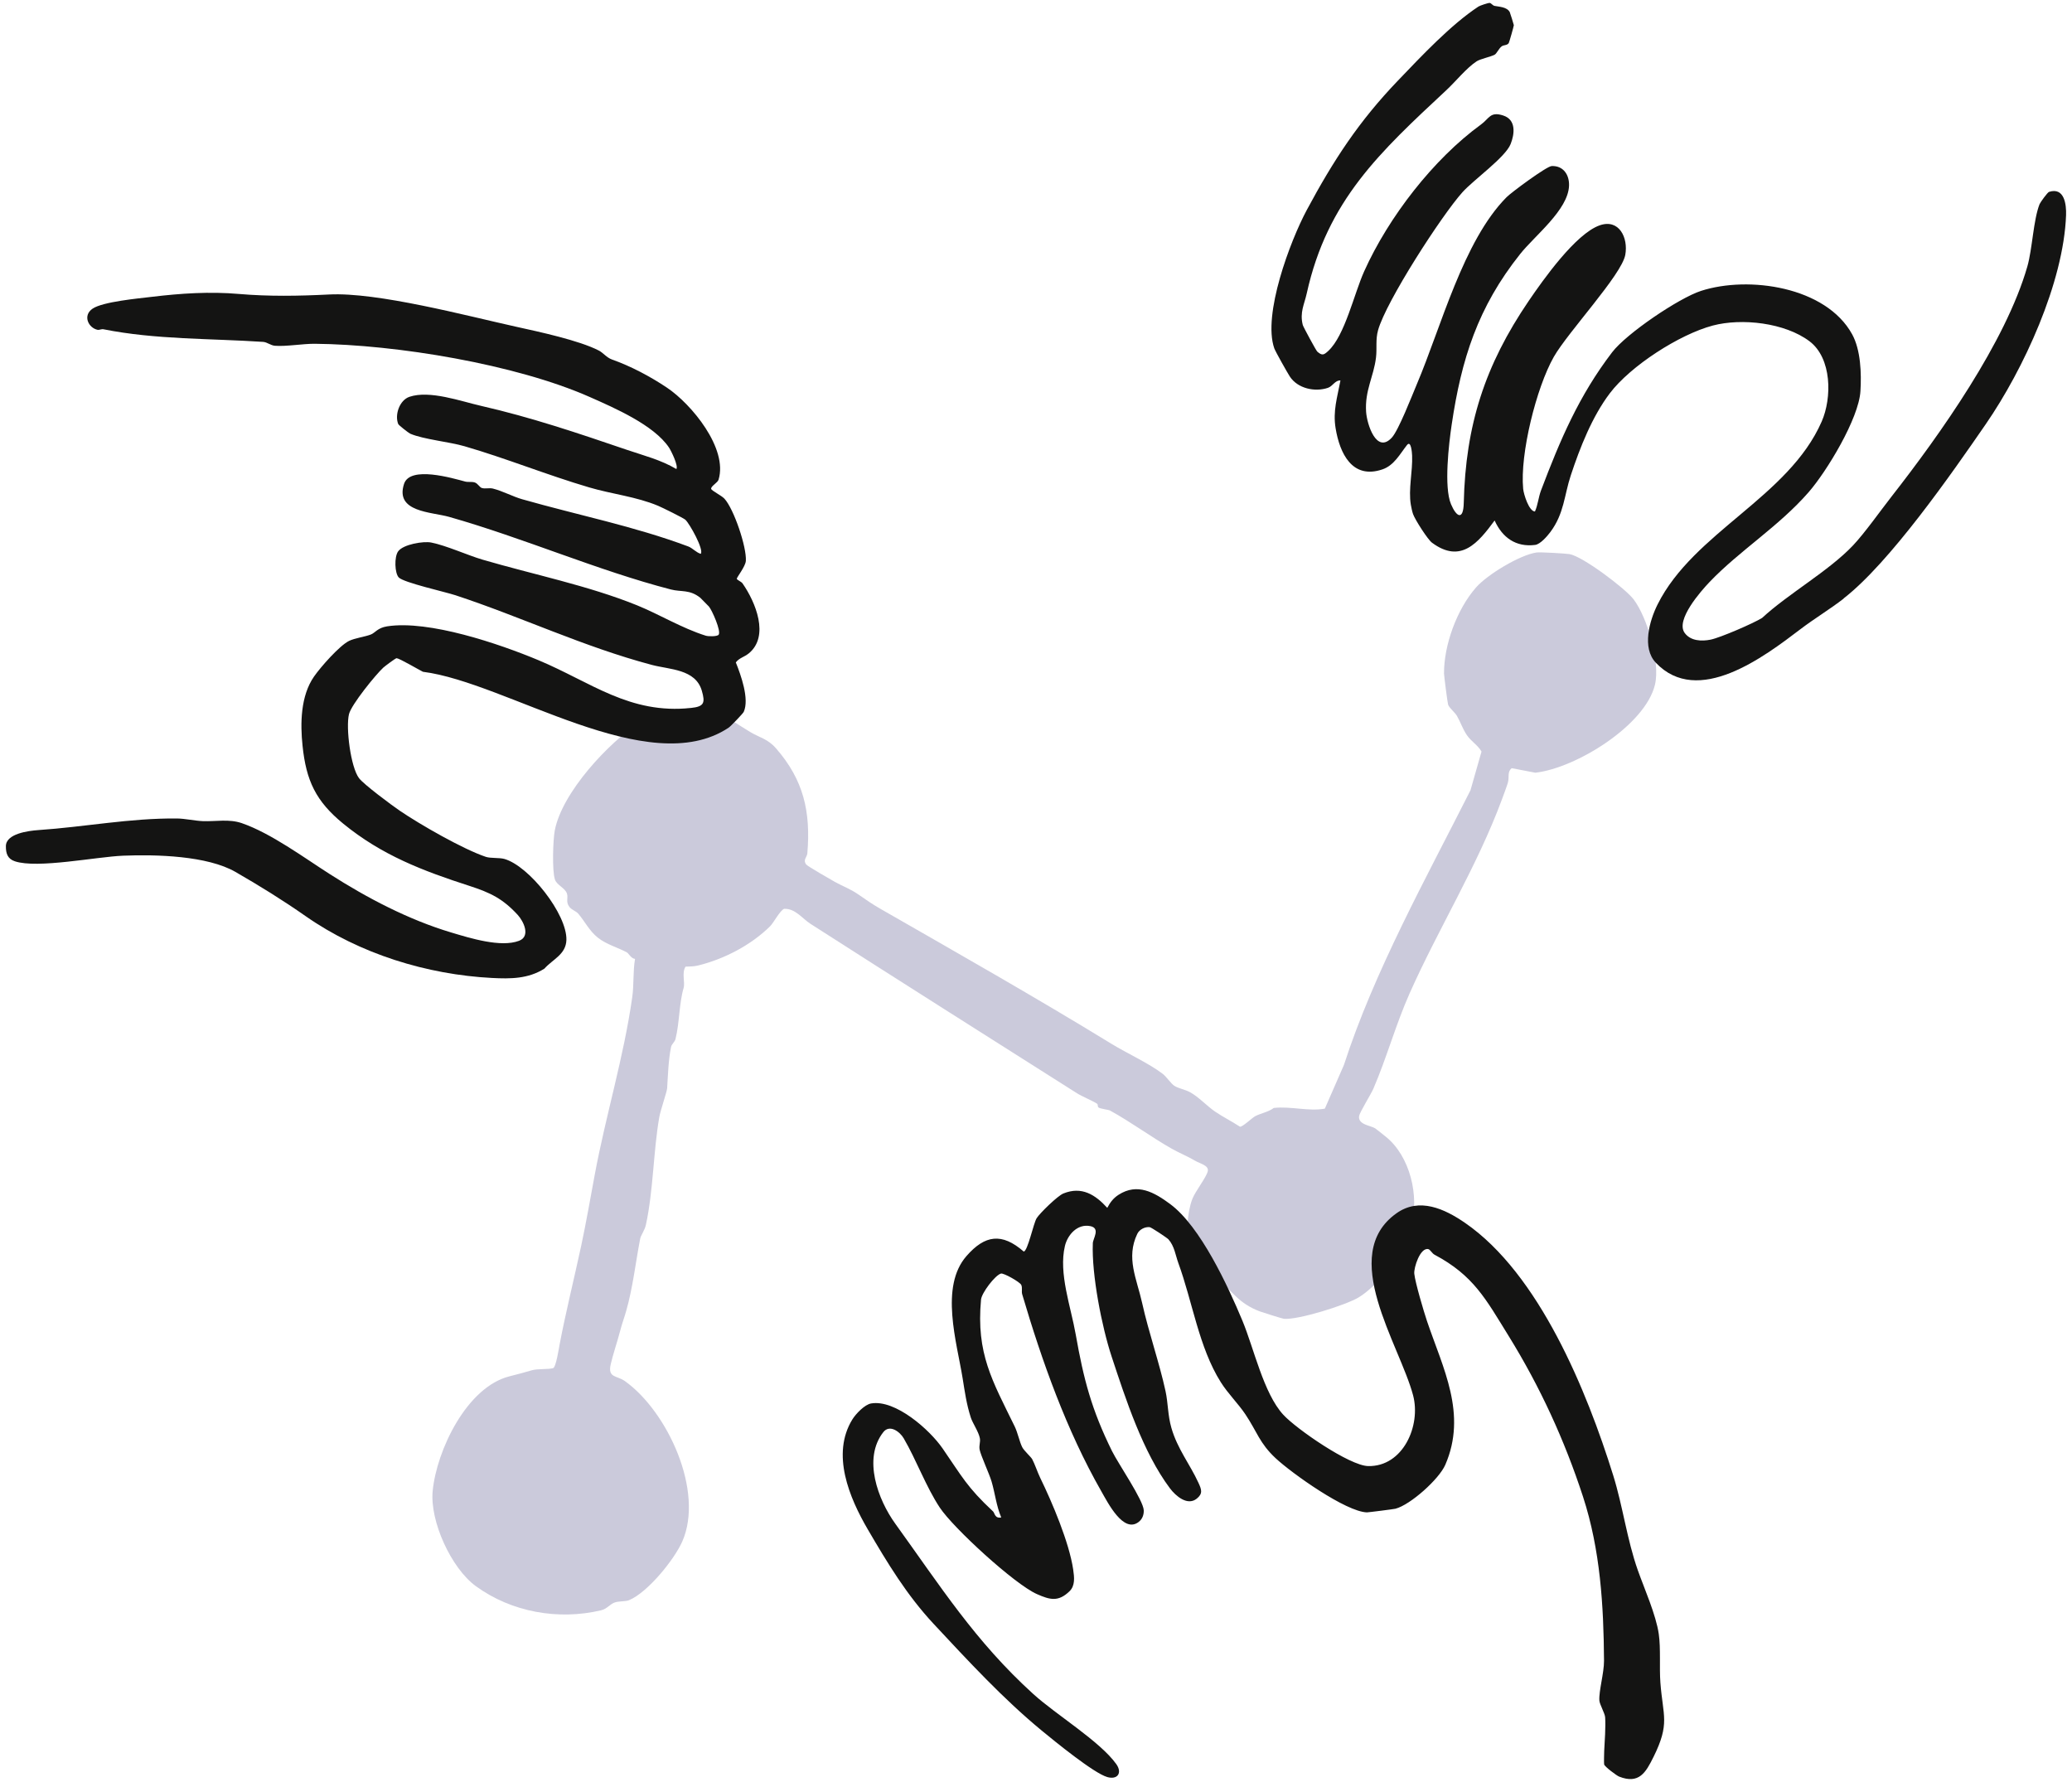
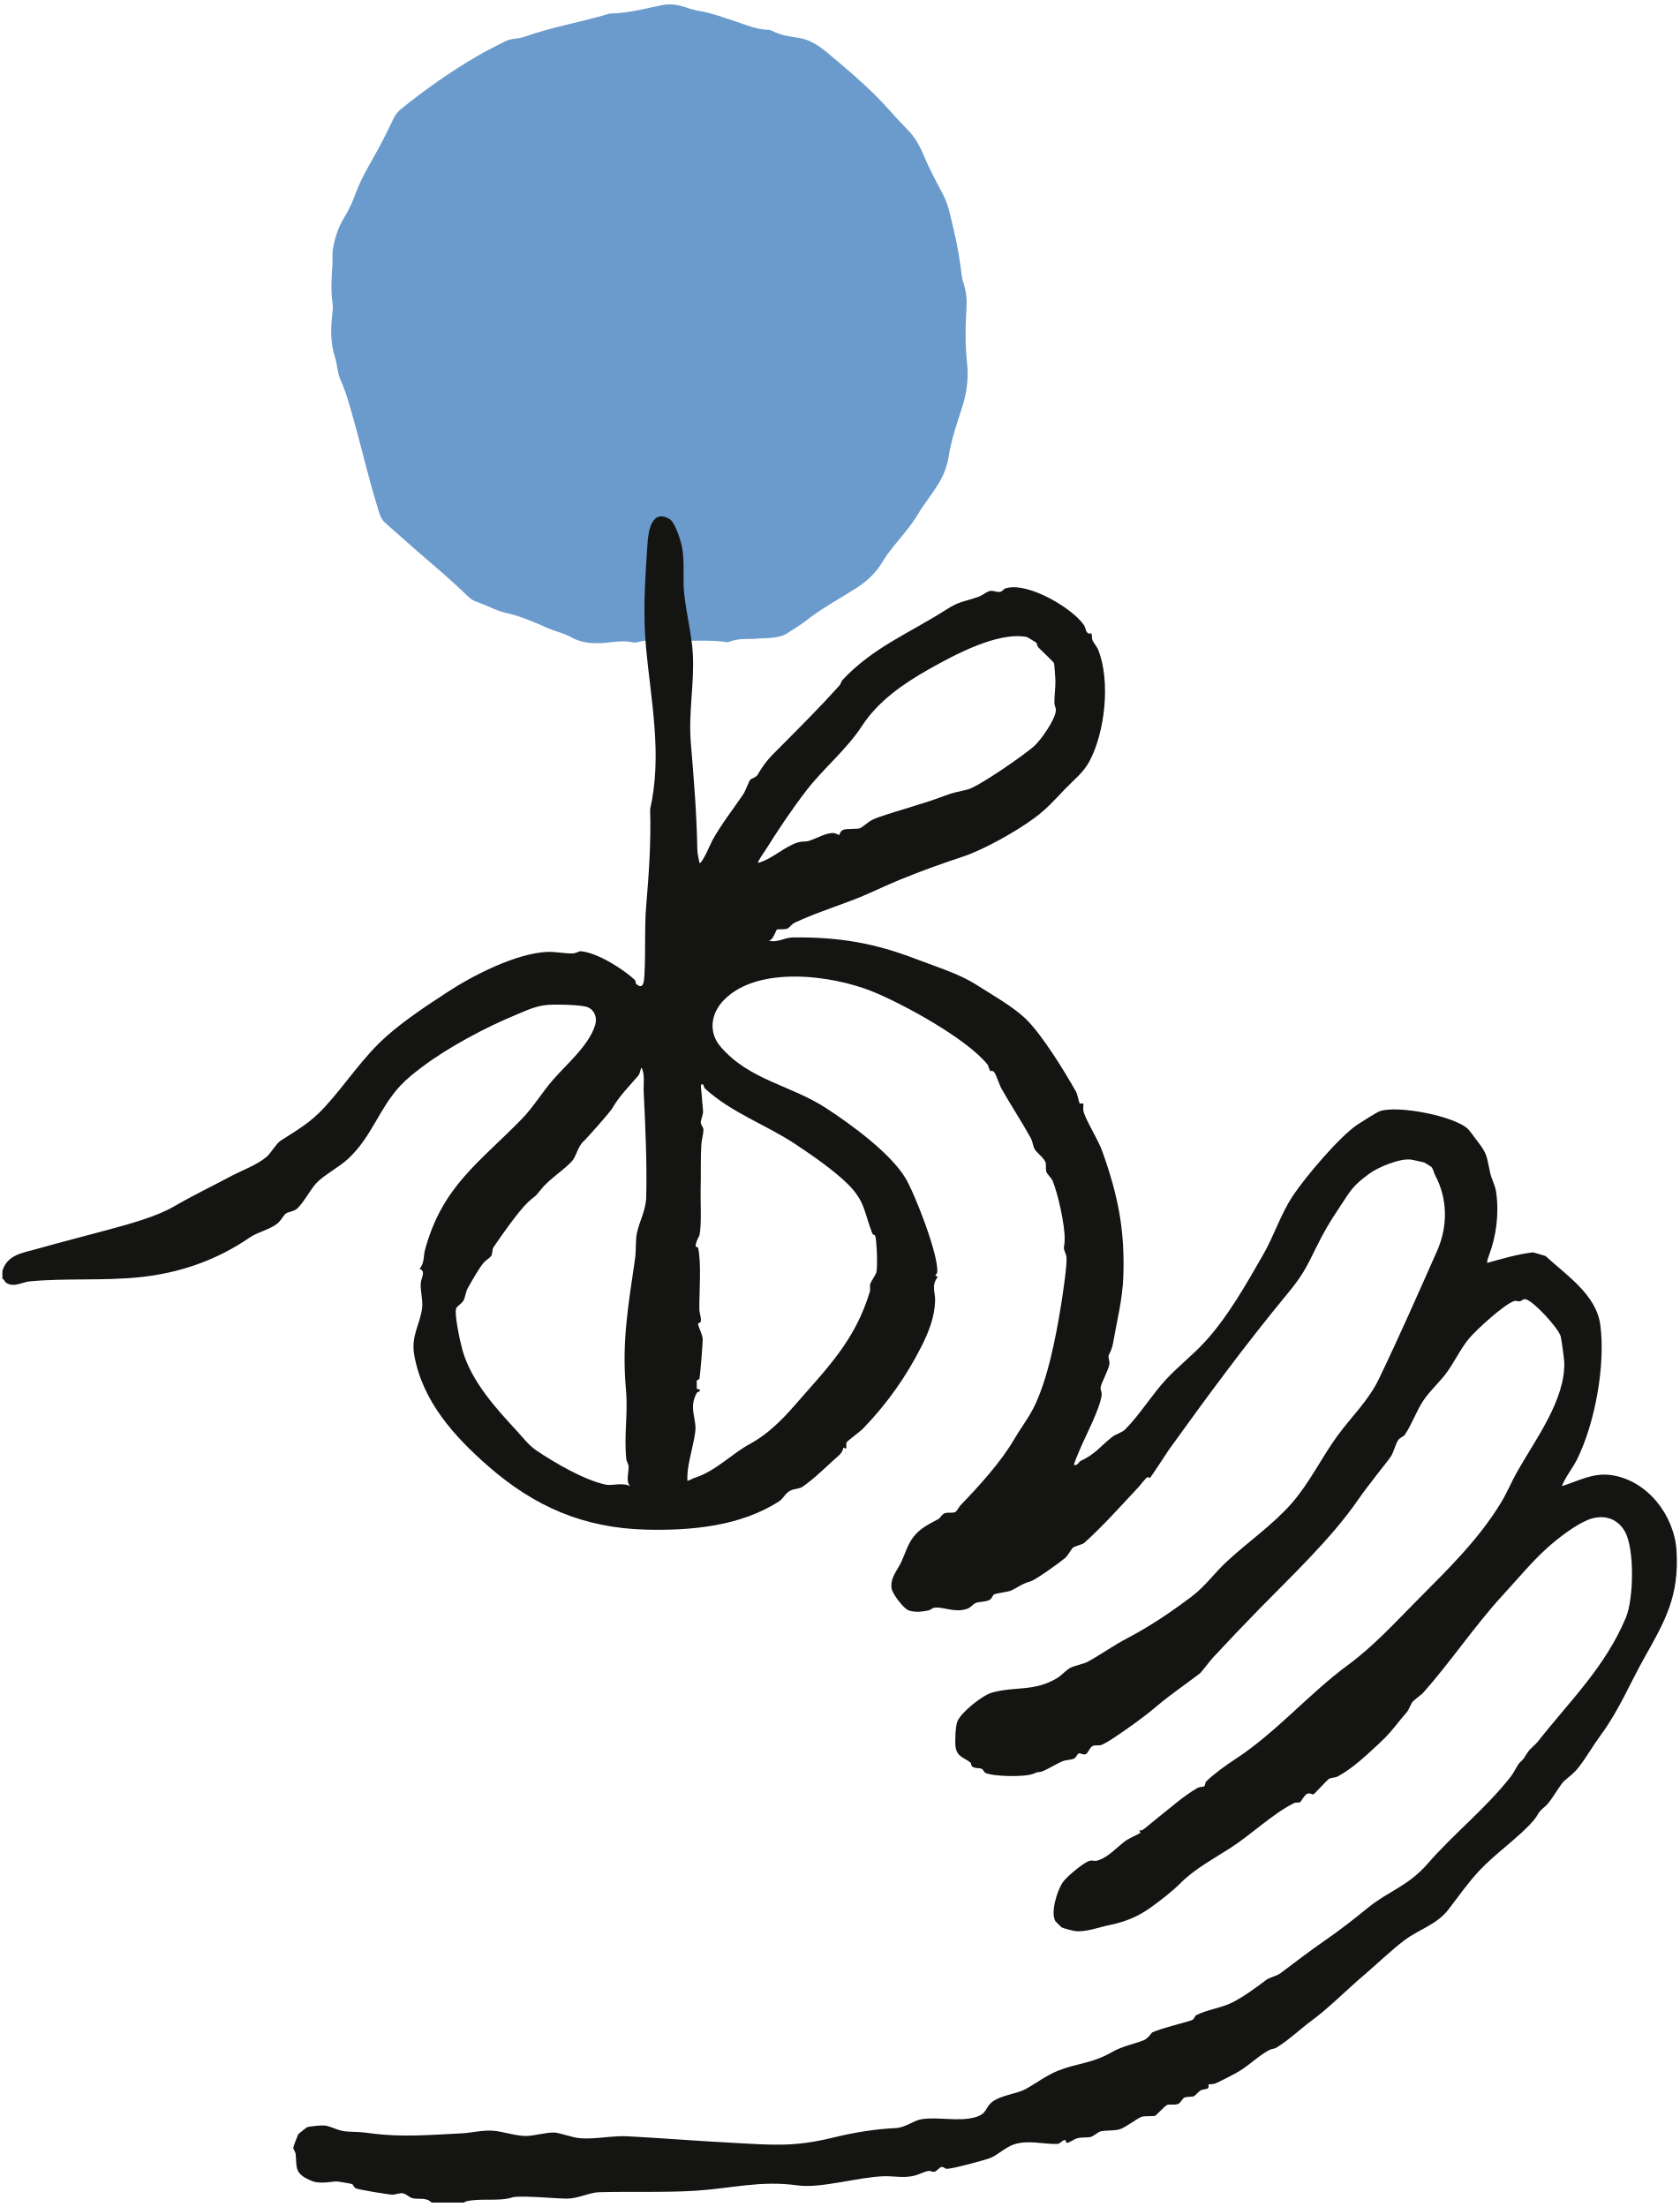
- <svg xmlns="http://www.w3.org/2000/svg" width="300" height="258" viewBox="0 0 300 258" fill="none">
-   <path d="M218.849 111.236C218.205 111.805 218.555 112.476 218.328 113.299C218.226 113.689 217.636 115.266 217.465 115.732C213.86 125.457 208.301 134.381 204.107 143.791C202.071 148.369 200.79 153.112 198.857 157.601C198.501 158.437 196.863 161.035 196.78 161.59C196.602 162.844 198.487 162.954 199.124 163.372C199.309 163.489 200.324 164.325 200.618 164.551C204.155 167.354 205.553 173.207 204.313 177.484C204.23 177.779 203.552 179.533 203.428 179.807C202.256 182.528 199.248 186.325 196.691 187.854C194.806 188.978 187.918 191.123 185.89 190.938C185.705 190.924 182.771 190.006 182.415 189.869C179.262 188.669 178.522 187.004 176.26 185.119C174.204 183.406 173.478 183.618 172.354 180.698C171.62 178.807 171.908 175.462 172.635 173.591C173.087 172.433 174.65 170.486 174.869 169.575C175.068 168.732 173.745 168.471 173.073 168.074C171.908 167.382 170.784 166.95 169.646 166.306C166.727 164.654 163.732 162.433 160.675 160.761C160.545 160.685 159.332 160.528 159.071 160.357C158.866 160.226 159.016 159.925 158.845 159.801C158.365 159.459 156.597 158.705 155.939 158.287C143.075 150.131 130.135 141.954 117.332 133.743C116.16 132.99 115.166 131.523 113.528 131.578C112.898 131.866 112.013 133.6 111.499 134.107C108.765 136.807 104.899 138.85 101.061 139.788C100.499 139.926 99.841 139.939 99.259 139.953C98.676 140.844 99.218 142.228 98.978 143.044C98.32 145.285 98.402 147.999 97.806 150.425C97.696 150.871 97.244 151.172 97.161 151.577C96.778 153.441 96.709 155.71 96.593 157.567C96.565 158.054 95.626 160.761 95.455 161.748C94.598 166.628 94.598 172.378 93.522 177.313C93.344 178.142 92.789 178.834 92.693 179.328C92.028 182.768 91.637 186.387 90.671 189.78C90.362 190.876 90.061 191.616 89.766 192.775C89.376 194.276 88.738 196.126 88.423 197.531C87.971 199.526 89.293 199.114 90.479 199.957C96.668 204.378 101.98 215.926 98.786 223.178C97.634 225.796 93.762 230.573 91.075 231.676C90.527 231.903 89.581 231.779 88.937 232.033C88.293 232.286 87.882 232.937 87.018 233.143C80.85 234.603 74.085 233.424 68.89 229.641C65.319 227.036 62.221 220.231 62.646 215.865C63.215 209.998 67.574 200.807 73.79 199.258C75.072 198.936 75.743 198.758 76.984 198.395C77.841 198.141 79.458 198.285 80.089 198.079C80.507 197.942 80.925 195.167 81.035 194.598C81.884 190.122 83.132 185.105 84.146 180.383C84.88 176.956 85.476 173.495 86.113 170.068C87.724 161.412 90.301 153.119 91.541 144.374C91.802 142.557 91.63 140.652 91.946 138.829C91.391 138.788 91.02 138.034 90.774 137.897C89.574 137.225 87.834 136.759 86.579 135.772C85.325 134.785 84.647 133.353 83.714 132.27C83.427 131.934 82.748 131.715 82.447 131.31C81.864 130.543 82.309 130.043 82.083 129.364C81.809 128.542 80.623 128.165 80.349 127.342C79.917 126.06 80.068 121.592 80.322 120.249C81.37 114.724 88.135 107.48 92.761 104.478C93.022 104.307 98.231 102.689 98.662 102.641C103.343 102.093 105.043 103.834 108.655 106C109.985 106.801 111.15 106.959 112.356 108.344C116.352 112.922 117.4 117.521 116.893 123.552C116.845 124.121 116.215 124.477 116.729 125.163C116.921 125.416 120.313 127.363 120.889 127.685C122.225 128.425 123.082 128.665 124.33 129.535C125.351 130.248 126.345 130.933 127.434 131.557C138.668 138 149.908 144.374 160.949 151.138C163.142 152.482 166.343 153.941 168.344 155.47C168.872 155.874 169.578 156.916 170.017 157.197C170.668 157.608 171.586 157.738 172.299 158.129C173.553 158.814 174.752 160.13 175.911 160.925C177.069 161.72 178.371 162.358 179.529 163.125C179.927 163.16 181.27 161.857 181.723 161.611C182.449 161.213 183.676 160.994 184.423 160.411C186.925 160.137 189.433 160.939 191.818 160.514L194.58 154.195C198.987 140.597 206.43 127.246 212.907 114.416L214.504 108.816C213.976 107.878 213.024 107.357 212.4 106.452C211.776 105.547 211.468 104.547 210.94 103.635C210.673 103.169 209.85 102.504 209.672 102.038C209.59 101.826 209.076 97.802 209.076 97.522C209.055 93.396 210.926 88.235 213.709 85.055C215.333 83.197 220.042 80.346 222.468 79.99C222.982 79.914 226.628 80.127 227.238 80.223C229.123 80.531 235.326 85.192 236.532 86.782C238.526 89.414 240.391 95.856 239.623 99.112C238.238 104.992 228.184 111.222 222.29 111.873L218.863 111.215L218.849 111.236Z" fill="#CBCADB" />
-   <path d="M108.415 94.595C107.757 95.137 107.045 95.24 106.537 95.904C107.257 97.707 108.532 101.195 107.682 103.066C107.579 103.3 105.804 105.15 105.496 105.356C93.865 113.094 73.372 98.79 61.234 97.261C60.604 96.946 57.869 95.335 57.424 95.294C57.273 95.281 55.738 96.446 55.505 96.651C54.394 97.673 50.871 102.011 50.529 103.396C50.049 105.342 50.769 111.044 51.975 112.655C52.654 113.566 56.718 116.582 57.862 117.363C60.83 119.385 67.067 122.956 70.336 124.053C71.022 124.286 72.276 124.155 73.009 124.354C76.6 125.355 82.118 132.359 82.008 136.088C81.946 138.192 80.027 138.884 78.821 140.241C76.47 141.728 73.893 141.728 71.241 141.591C61.831 141.105 52.071 138.11 44.251 132.64C40.892 130.296 37.63 128.275 34.094 126.239C30.009 123.888 22.641 123.696 17.823 123.888C13.95 124.046 5.404 125.793 2.148 124.697C1.107 124.347 0.839 123.573 0.853 122.504C0.867 120.694 4.095 120.283 5.555 120.18C12.244 119.728 18.837 118.433 25.65 118.501C26.767 118.515 28.22 118.837 29.358 118.885C31.242 118.96 33.155 118.535 35.019 119.18C39.234 120.639 44.004 124.162 47.739 126.547C53.147 130.008 59.158 133.161 65.326 135.005C68.067 135.827 72.509 137.212 75.147 136.211C76.875 135.56 75.799 133.367 74.949 132.448C72.79 130.105 70.994 129.241 67.972 128.261C61.221 126.081 55.292 123.826 49.693 119.248C45.724 116 44.333 113.032 43.805 107.974C43.463 104.746 43.517 100.757 45.464 97.954C46.417 96.583 49.138 93.485 50.536 92.793C51.379 92.375 52.859 92.197 53.702 91.861C54.333 91.614 54.662 90.901 56.053 90.682C62.091 89.743 72.289 93.211 77.957 95.582C85.593 98.776 91.158 103.45 100.054 102.498C101.939 102.299 102.131 101.778 101.617 100.01C100.705 96.857 96.963 96.953 94.386 96.268C84.469 93.636 75.476 89.318 65.963 86.186C64.462 85.692 58.493 84.363 57.746 83.616C57.143 83.013 57.06 80.607 57.657 79.812C58.397 78.811 61.296 78.318 62.447 78.551C64.62 78.983 67.704 80.388 69.836 81.018C77.197 83.177 85.126 84.767 92.206 87.625C95.441 88.934 98.724 90.949 102.172 92.032C102.583 92.162 103.865 92.169 104.056 91.888C104.42 91.34 103.111 88.386 102.651 87.824C102.59 87.755 101.479 86.618 101.404 86.556C99.848 85.308 98.656 85.74 97.127 85.343C86.504 82.588 75.888 77.92 65.038 74.836C62.454 74.103 57.163 74.171 58.5 70.059C59.37 67.393 65.532 69.237 67.362 69.723C67.787 69.833 68.266 69.709 68.725 69.847C69.185 69.984 69.431 70.559 69.774 70.655C70.261 70.799 70.85 70.607 71.371 70.737C72.762 71.087 74.291 71.909 75.6 72.28C83.694 74.589 91.788 76.179 99.643 79.113C100.28 79.353 100.808 80.004 101.459 80.182C101.959 79.599 99.848 75.809 99.231 75.247C98.95 74.994 95.853 73.465 95.29 73.232C92.124 71.903 88.601 71.539 85.305 70.566C79.273 68.791 73.263 66.351 67.266 64.61C65.066 63.966 61.317 63.617 59.404 62.794C59.164 62.691 57.725 61.567 57.657 61.389C57.122 60.059 57.842 57.935 59.288 57.448C62.228 56.461 66.745 58.099 69.603 58.75C76.95 60.429 83.68 62.712 90.76 65.124C93.214 65.96 95.688 66.577 97.929 67.907C98.251 67.455 97.175 65.268 96.86 64.795C94.68 61.54 88.978 59.066 85.414 57.489C74.681 52.733 57.341 49.882 45.574 49.772C43.853 49.758 41.407 50.19 39.803 50.06C39.193 50.012 38.679 49.539 38.103 49.498C30.475 48.991 22.538 49.182 14.999 47.675C14.677 47.613 14.376 47.798 14.156 47.757C12.806 47.496 11.922 45.68 13.416 44.68C14.91 43.679 20.002 43.213 21.942 42.98C26.219 42.466 30.372 42.192 34.635 42.562C38.898 42.932 43.326 42.857 47.637 42.637C54.641 42.274 67.505 45.708 74.729 47.305C78.005 48.031 83.845 49.272 86.716 50.759C87.326 51.074 87.834 51.773 88.601 52.047C91.295 53 94.139 54.494 96.586 56.139C100.109 58.504 105.427 64.912 104.036 69.456C103.906 69.888 102.905 70.395 102.967 70.772C103.015 71.046 104.454 71.725 104.893 72.204C106.263 73.705 108.121 79.209 107.99 81.203C107.936 82.026 106.64 83.616 106.681 83.801C106.723 83.986 107.319 84.191 107.511 84.466C109.402 87.18 111.438 92.094 108.429 94.588L108.415 94.595Z" fill="#141413" />
-   <path d="M266.956 86.652C265.003 88.173 262.679 89.572 260.692 91.086C255.428 95.089 245.826 102.388 239.733 95.939C237.704 93.793 238.821 89.866 240 87.509C245.23 77.043 258.964 71.985 263.755 61.039C265.263 57.592 265.243 51.869 261.994 49.409C258.437 46.722 252.179 46.023 247.992 47.133C243.16 48.415 236.087 52.966 233.071 56.955C230.522 60.327 228.767 64.782 227.437 68.805C226.471 71.724 226.478 74.336 224.483 77.016C224.011 77.646 223.017 78.797 222.27 78.894C219.473 79.25 217.506 77.817 216.403 75.357C214.025 78.585 211.509 81.662 207.342 78.578C206.719 78.119 204.895 75.268 204.594 74.432C204.477 74.116 204.333 73.431 204.272 73.081C203.895 70.84 204.546 68.257 204.457 65.967C204.436 65.488 204.299 63.692 203.71 64.439C202.675 65.755 201.846 67.379 200.166 67.955C195.78 69.456 193.977 65.625 193.381 62.013C192.963 59.497 193.628 57.524 194.08 55.084C193.306 55.029 192.977 55.913 192.264 56.153C190.379 56.79 187.885 56.256 186.747 54.508C186.411 53.987 184.67 50.91 184.499 50.43C182.799 45.557 186.788 34.913 189.207 30.403C193.073 23.193 196.767 17.539 202.435 11.638C205.8 8.129 210.056 3.585 214.066 0.946C214.265 0.816 215.498 0.391 215.704 0.425C215.909 0.459 216.129 0.795 216.382 0.85C216.979 0.98 218.171 0.98 218.589 1.741C218.637 1.83 219.179 3.55 219.185 3.646C219.185 3.783 218.521 6.127 218.445 6.244C218.192 6.6 217.726 6.484 217.424 6.71C217.006 7.025 216.711 7.752 216.403 7.923C215.889 8.204 214.319 8.54 213.812 8.869C212.311 9.849 210.824 11.741 209.426 13.043C199.817 22.008 192.182 28.985 189.2 42.48C188.851 44.07 188.166 45.207 188.625 47.051C188.693 47.318 190.557 50.759 190.722 50.903C191.428 51.52 191.668 51.41 192.319 50.807C194.725 48.586 196.054 42.521 197.521 39.272C201.064 31.404 207.541 23.042 214.422 18.032C215.649 17.141 215.745 16.106 217.65 16.723C219.556 17.34 219.295 19.41 218.719 20.856C217.959 22.782 213.36 26.031 211.742 27.833C208.706 31.226 200.701 43.611 199.529 47.798C199.138 49.196 199.392 50.409 199.227 51.773C198.892 54.542 197.589 56.543 197.795 59.634C197.912 61.382 199.282 65.775 201.517 63.363C202.49 62.314 204.443 57.277 205.135 55.639C208.651 47.373 211.845 34.892 218.13 28.553C218.836 27.84 223.915 24.084 224.655 24.043C226.354 23.961 227.239 25.325 227.177 26.894C227.047 30.396 222.229 34.104 220.111 36.764C213.956 44.488 211.592 52.013 210.187 61.471C209.775 64.233 209.035 70.525 210.091 73.006C210.886 74.884 211.873 75.377 211.934 72.835C212.195 61.553 214.998 52.884 221.338 43.569C223.435 40.492 228.123 33.864 231.598 32.631C234.421 31.623 235.778 34.433 235.319 36.907C234.785 39.8 227.026 48.065 224.97 51.67C222.441 56.118 220.049 65.748 220.536 70.779C220.611 71.553 221.372 74.034 222.242 74.055C222.667 73.102 222.749 71.999 223.113 71.025C225.888 63.692 228.609 57.291 233.414 51.006C235.484 48.291 243.084 43.151 246.285 42.116C253.166 39.889 264.372 41.493 268.169 48.401C269.416 50.677 269.526 54.062 269.368 56.639C269.129 60.601 264.502 68.236 261.864 71.265C257.546 76.221 251.85 79.73 247.519 84.267C246.278 85.569 242.564 89.757 243.914 91.628C244.777 92.82 246.388 92.868 247.676 92.608C249.088 92.32 253.872 90.25 255.133 89.462C258.937 85.946 264.797 82.663 268.279 78.983C269.985 77.18 272.233 73.986 273.858 71.909C280.896 62.91 290.403 49.505 293.535 38.58C294.261 36.051 294.398 31.863 295.303 29.56C295.406 29.3 296.454 27.847 296.681 27.778C298.901 27.072 299.196 29.602 299.141 31.15C298.778 40.938 292.98 53.48 287.524 61.396C282.528 68.647 273.611 81.464 266.929 86.645L266.956 86.652Z" fill="#141413" />
-   <path d="M239.397 254.39C238.3 256.604 237.32 258.365 234.421 257.214C234.065 257.07 232.365 255.809 232.262 255.459C232.221 255.301 232.255 253.821 232.269 253.499C232.344 252.169 232.495 249.99 232.406 248.633C232.365 248.043 231.611 246.775 231.57 246.213C231.474 244.836 232.255 242.204 232.242 240.442C232.187 232.478 231.714 224.398 229.199 216.687C226.539 208.532 222.982 200.773 218.431 193.419C215.121 188.073 213.373 184.674 207.692 181.651C207.363 181.48 207.082 180.918 206.801 180.849C205.622 180.582 204.676 183.557 204.772 184.42C204.916 185.743 206.143 189.876 206.615 191.281C208.911 198.073 212.462 204.707 209.261 212.075C208.363 214.152 204.21 217.873 202.044 218.435C201.811 218.497 198.131 218.963 197.918 218.963C194.875 218.881 187.062 213.322 184.711 211.136C182.36 208.95 182.011 207.291 180.304 204.748C179.297 203.241 177.782 201.753 176.754 200.115C173.574 195.064 172.676 188.505 170.599 182.837C170.209 181.775 170.044 180.404 169.174 179.431C168.982 179.218 166.686 177.69 166.459 177.669C165.76 177.594 164.965 178.012 164.664 178.642C162.998 182.117 164.582 185.119 165.363 188.628C166.329 192.974 167.858 197.278 168.756 201.417C169.132 203.151 169.071 204.879 169.599 206.715C170.483 209.8 172.285 211.979 173.526 214.693C173.971 215.659 174.191 216.249 173.258 216.989C171.915 218.051 170.222 216.585 169.393 215.481C165.466 210.231 162.992 202.583 160.949 196.4C159.537 192.131 158.036 184.516 158.228 179.979C158.256 179.314 159.345 177.834 157.885 177.525C156.008 177.128 154.568 178.773 154.184 180.404C153.252 184.365 155.041 189.156 155.754 193.22C156.899 199.711 158.043 204.09 161.011 210.101C161.902 211.904 165.555 217.215 165.603 218.675C165.623 219.326 165.39 219.943 164.876 220.341C162.663 222.075 160.401 217.558 159.462 215.92C154.431 207.12 150.86 197.079 148.002 187.388C147.872 186.956 148.064 186.463 147.865 186.031C147.667 185.599 145.309 184.283 144.932 184.386C144.082 184.619 142.129 187.182 142.04 188.162C141.32 195.976 143.678 199.903 146.913 206.517C147.358 207.435 147.605 208.723 148.002 209.518C148.256 210.033 149.277 210.93 149.455 211.273C149.826 211.958 150.209 213.137 150.614 213.973C152.334 217.496 154.808 223.322 155.384 227.235C155.548 228.366 155.692 229.579 154.842 230.395C153.218 231.958 152.012 231.622 150.141 230.799C146.913 229.381 138.044 221.245 136.07 218.271C134.096 215.296 132.678 211.383 130.848 208.244C130.286 207.277 128.805 206.174 127.887 207.353C124.892 211.184 127.119 217.133 129.634 220.615C136.125 229.6 141.19 237.633 149.62 245.274C152.889 248.242 159.263 252.108 161.621 255.404C162.532 256.679 161.806 257.714 160.312 257.282C158.358 256.72 152.697 252.094 150.84 250.565C145.254 245.967 140.169 240.456 135.207 235.138C131.279 230.923 128.49 226.296 125.639 221.417C122.966 216.838 120.313 210.519 123.418 205.495C123.912 204.7 125.193 203.35 126.132 203.193C129.655 202.596 134.61 207.003 136.474 209.704C139.298 213.795 140.004 215.296 143.787 218.833C144.027 219.059 144.034 219.888 144.966 219.696C144.253 218.01 144.082 216.249 143.568 214.494C143.246 213.398 142.012 210.745 141.841 209.889C141.718 209.258 141.985 208.792 141.868 208.209C141.683 207.27 140.813 206.03 140.559 205.228C139.929 203.275 139.696 201.52 139.374 199.533C138.537 194.337 136.036 186.298 139.936 181.85C142.615 178.786 145.062 178.451 148.222 181.199C148.797 181.165 149.634 177.107 150.093 176.374C150.552 175.641 153.129 173.132 153.958 172.796C156.618 171.713 158.585 172.968 160.319 174.873C160.737 174.085 161.189 173.475 161.957 172.981C164.678 171.234 167.124 172.618 169.427 174.325C173.8 177.566 177.775 186.147 179.886 191.212C181.551 195.215 182.956 201.733 185.801 204.824C187.72 206.907 195.396 212.198 198.083 212.26C203.134 212.376 205.759 206.421 204.601 202.027C202.654 194.653 193.683 181.686 202.202 175.654C205.498 173.317 209.151 175.01 212.105 177.039C222.866 184.441 229.761 201.39 233.571 213.603C234.976 218.106 235.559 222.876 237.135 227.338C238.067 229.977 239.774 233.794 240.171 236.584C240.473 238.702 240.24 241.409 240.404 243.609C240.768 248.502 241.83 249.483 239.39 254.41L239.397 254.39Z" fill="#141413" />
+ <svg xmlns="http://www.w3.org/2000/svg" width="210" height="276" viewBox="0 0 210 276" fill="none">
+   <path d="M94.689 79.868C93.817 79.957 92.405 79.749 91.07 80.3C90.946 80.352 90.766 80.279 90.611 80.262C88.563 80.003 86.503 80.199 84.447 80.109C82.876 80.042 81.27 79.885 79.704 80.309C79.519 80.36 79.304 80.373 79.124 80.33C77.772 80.02 76.441 80.377 75.102 80.428C73.797 80.475 72.544 80.335 71.393 79.677C70.513 79.176 69.509 78.985 68.582 78.581C66.886 77.839 65.178 77.075 63.358 76.671C62.014 76.374 60.838 75.678 59.554 75.245C58.936 75.037 58.511 74.566 58.069 74.146C56.365 72.511 54.571 70.983 52.781 69.447C51.227 68.114 49.716 66.73 48.175 65.389C47.51 64.807 47.389 63.979 47.153 63.224C46.041 59.658 45.23 56.012 44.204 52.425C43.732 50.77 43.311 49.093 42.582 47.505C42.191 46.652 42.195 45.633 41.903 44.725C41.294 42.84 41.341 40.943 41.586 39.024C41.629 38.685 41.642 38.328 41.594 37.989C41.358 36.337 41.453 34.69 41.577 33.039C41.62 32.466 41.526 31.88 41.611 31.316C41.839 29.868 42.255 28.472 43.045 27.211C43.642 26.256 44.097 25.22 44.475 24.18C45.329 21.846 46.724 19.8 47.844 17.605C48.299 16.714 48.75 15.822 49.166 14.914C49.398 14.409 49.716 13.98 50.145 13.636C53.163 11.2 56.326 8.963 59.687 7.014C60.829 6.352 62.005 5.758 63.182 5.159C63.916 4.786 64.778 4.884 65.547 4.612C68.947 3.398 72.514 2.795 75.965 1.781C76.076 1.747 76.188 1.691 76.3 1.691C78.493 1.662 80.605 1.097 82.725 0.656C83.82 0.431 84.833 0.592 85.816 0.936C86.366 1.131 86.915 1.275 87.477 1.373C89.096 1.649 90.615 2.235 92.165 2.744C93.44 3.164 94.697 3.704 96.08 3.725C96.23 3.725 96.393 3.767 96.526 3.839C97.569 4.412 98.728 4.557 99.87 4.735C101.317 4.96 102.454 5.749 103.527 6.645C105.639 8.407 107.738 10.185 109.678 12.129C110.958 13.411 112.104 14.825 113.387 16.102C114.31 17.024 114.937 18.059 115.435 19.256C116.147 20.963 117.023 22.601 117.89 24.24C118.697 25.764 118.937 27.445 119.341 29.075C119.8 30.938 120.062 32.844 120.315 34.746C120.354 35.047 120.483 35.336 120.564 35.633C120.818 36.52 120.933 37.399 120.873 38.345C120.723 40.684 120.68 43.027 120.933 45.379C121.135 47.246 120.916 49.093 120.32 50.944C119.671 52.947 118.972 54.959 118.641 57.056C118.452 58.27 118.036 59.365 117.379 60.456C116.559 61.819 115.542 63.037 114.735 64.395C113.683 66.161 112.215 67.617 111.018 69.268C110.79 69.582 110.58 69.901 110.382 70.232C109.563 71.612 108.455 72.668 107.073 73.551C104.991 74.88 102.806 76.052 100.849 77.58C100.059 78.195 99.187 78.717 98.338 79.256C97.724 79.647 96.809 79.8 94.68 79.863L94.689 79.868Z" fill="#6A9BCC" />
+   <path d="M0.302 158.937C0.917 156.906 2.776 156.705 4.553 156.202C7.595 155.345 10.653 154.57 13.681 153.747C16.189 153.064 19.54 152.164 21.785 150.859C24.146 149.487 26.448 148.392 28.91 147.077C30.256 146.358 32.155 145.696 33.375 144.635C33.876 144.199 34.546 143.003 35.096 142.649C37.317 141.216 38.797 140.423 40.638 138.414C43.264 135.547 45.39 132.183 48.353 129.573C50.708 127.499 53.356 125.773 55.928 124.084C59.114 121.989 64.5 119.238 68.38 119.043C69.509 118.985 70.747 119.299 71.723 119.223C72.087 119.195 72.377 118.936 72.653 118.961C74.747 119.144 78.022 121.245 79.426 122.583C79.515 122.669 79.42 122.916 79.573 123.053C80.536 123.916 80.558 122.498 80.597 121.781C80.75 118.973 80.576 116.1 80.808 113.322C81.148 109.217 81.426 105.302 81.301 101.197C82.836 94.433 81.426 87.767 80.796 81.079C80.374 76.597 80.689 72.321 80.977 67.933C81.077 66.387 81.515 63.651 83.698 64.889C84.42 65.301 85.093 67.49 85.264 68.314C85.579 69.82 85.454 71.595 85.487 73.077C85.545 75.642 86.493 79.042 86.643 81.747C86.848 85.51 86.071 89.057 86.398 92.982C86.759 97.315 87.126 101.746 87.2 106.143C87.209 106.692 87.353 107.372 87.472 107.915C87.762 108.135 88.961 105.308 89.074 105.11C90.224 103.039 91.637 101.258 92.943 99.334C93.246 98.885 93.643 97.69 93.848 97.486C93.992 97.343 94.545 97.224 94.741 96.891C95.82 95.077 96.307 94.689 97.75 93.235C100.178 90.789 102.621 88.352 104.973 85.73C105.163 85.516 105.196 85.215 105.361 85.034C109.138 80.991 113.719 79.173 118.254 76.285C120.187 75.056 120.474 75.328 122.468 74.587C122.924 74.416 123.367 73.989 123.802 73.907C124.257 73.818 124.624 74.084 125.049 74.016C125.376 73.965 125.493 73.663 125.716 73.59C128.548 72.659 134.419 76.252 135.624 78.295C135.777 78.557 135.728 78.92 136.052 79.183C136.208 79.308 136.437 79.17 136.456 79.186C136.575 79.292 136.526 79.872 136.624 80.079C136.826 80.509 137.187 80.86 137.37 81.341C138.878 85.266 138.181 91.539 136.263 95.159C135.477 96.647 134.34 97.471 133.196 98.663C131.866 100.047 131 101.075 129.395 102.271C127.113 103.966 123.046 106.256 120.429 107.122C117.933 107.946 115.156 108.937 112.624 109.98C111.257 110.544 109.829 111.2 108.667 111.718C105.6 113.087 102.374 113.972 99.383 115.39C98.998 115.573 98.738 115.99 98.475 116.122C98.212 116.253 97.215 116.198 97.16 116.237C97.022 116.341 96.716 117.552 96.138 117.637C97.31 117.927 97.986 117.244 99.215 117.232C104.936 117.171 109.374 117.933 114.637 119.964C117.19 120.952 119.896 121.736 122.19 123.209C123.961 124.346 126.621 125.84 128.22 127.362C130.315 129.357 133.196 134.096 134.581 136.556C134.719 136.803 134.954 137.92 135.006 137.971C135.086 138.051 135.398 137.953 135.45 138.008C135.545 138.103 135.422 138.633 135.474 138.883C135.719 140.033 137.278 142.381 137.859 144.01C139.798 149.45 140.691 153.774 140.474 159.687C140.37 162.539 139.652 165.308 139.178 168.034C139.034 168.86 138.648 169.44 138.636 169.522C138.575 169.867 138.786 170.208 138.737 170.58C138.639 171.315 137.704 172.962 137.639 173.493C137.6 173.816 137.811 174.115 137.771 174.438C137.56 176.207 135.734 179.585 135.015 181.33C134.924 181.552 134.242 183.132 134.312 183.202C134.746 183.336 134.921 182.806 135.107 182.717C137.022 181.809 137.502 180.961 139.061 179.714C139.499 179.363 140.337 179.122 140.655 178.808C142.566 176.908 144.046 174.407 145.869 172.456C147.364 170.855 149.18 169.434 150.651 167.836C153.538 164.704 155.841 160.602 157.985 156.866C159.339 154.503 160.141 151.874 161.651 149.587C163.232 147.193 167.489 142.168 169.731 140.655C170.186 140.347 172.162 139.103 172.541 138.966C174.73 138.185 182 139.56 183.633 141.247C183.84 141.463 184.385 142.232 184.642 142.561C186.094 144.424 185.856 144.516 186.354 146.678C186.553 147.541 186.978 148.206 187.103 149.102C187.48 151.826 187.116 154.613 186.18 157.059C186.073 157.339 185.957 157.626 185.978 157.937C187.859 157.406 189.785 156.842 191.715 156.613L193.268 157.065C195.901 159.486 199.626 161.92 200.125 165.686C200.791 170.742 199.458 177.994 197.21 182.519C196.651 183.644 195.773 184.672 195.311 185.858C197.412 185.2 199.204 184.141 201.501 184.471C206.03 185.123 209.381 189.515 209.657 193.921C210.008 199.557 208.256 202.664 205.672 207.245C203.831 210.508 202.473 213.871 200.219 216.93C199.186 218.333 198.421 219.727 197.44 220.98C196.761 221.852 196.293 222.102 195.568 222.764C195.088 223.203 193.914 225.335 193.272 225.862C192.149 226.786 192.489 226.832 191.755 227.689C189.996 229.741 187.006 231.778 184.969 233.968C183.477 235.572 182.455 237.091 181.137 238.792C179.654 240.707 177.449 241.278 175.648 242.629C174.049 243.827 172.125 245.678 170.553 247.017C168.437 248.816 166.14 251.143 164.058 252.668C162.605 253.732 161.186 255.123 159.627 256.068C159.348 256.236 159.003 256.226 158.746 256.361C157.318 257.105 156.049 258.465 154.514 259.282C153.957 259.578 152.471 260.353 151.963 260.563C151.694 260.673 151.229 260.609 151.153 260.676C151.089 260.734 151.205 261.054 151.04 261.167C150.875 261.28 150.428 261.267 150.153 261.417C149.85 261.585 149.462 262.085 149.333 262.136C149.009 262.271 148.459 262.164 148.107 262.323C147.869 262.426 147.618 262.993 147.352 263.103C146.917 263.283 146.193 263.125 145.976 263.228C145.593 263.408 144.78 264.378 144.425 264.607C144.355 264.652 143.168 264.607 142.783 264.713C142.291 264.854 140.743 266.073 140.003 266.287C139.263 266.5 138.196 266.388 137.633 266.546C137.269 266.65 136.722 267.177 136.34 267.257C135.957 267.336 135.233 267.251 134.67 267.418C134.312 267.525 133.685 267.998 133.392 267.976C133.303 267.97 133.291 267.629 133.217 267.623C132.866 267.601 132.587 268.101 132.23 268.114C130.511 268.175 128.575 267.577 126.771 268.181C125.737 268.525 124.691 269.559 123.811 269.882C123.013 270.175 119.08 271.242 118.386 271.23C118.187 271.227 117.997 270.953 117.75 270.989C117.502 271.026 117.141 271.532 116.848 271.59C116.594 271.639 116.343 271.444 116.092 271.492C115.53 271.596 114.875 271.959 114.349 272.084C112.952 272.416 111.866 272.118 110.554 272.154C107.352 272.243 102.661 273.709 99.71 273.295C95.123 272.651 91.511 273.676 87.044 273.96C83.053 274.213 78.943 274.039 74.885 274.152C73.711 274.185 72.289 274.957 70.876 274.954C69.597 274.954 64.986 274.515 64.096 274.795C62.377 275.338 60.252 274.871 58.368 275.274L57.965 275.448H53.965C53.332 274.752 52.344 275.079 51.592 274.905C51.225 274.82 50.763 274.344 50.365 274.286C49.901 274.219 49.509 274.463 49.056 274.457C48.558 274.447 44.852 273.835 44.5 273.667C44.222 273.536 44.2 273.197 44.005 273.127C43.843 273.069 42.225 272.792 42.06 272.801C41.164 272.853 40.497 273.048 39.457 272.883C39.154 272.834 38.659 272.612 38.375 272.462C36.794 271.639 37.139 270.861 36.971 269.385C36.931 269.047 36.693 268.839 36.678 268.586C36.671 268.492 37.225 267.025 37.286 266.918C37.323 266.854 38.35 266.037 38.421 266.012C38.702 265.915 40.234 265.768 40.546 265.802C41.531 265.906 42.203 266.519 43.534 266.571C44.72 266.616 45.197 266.622 46.402 266.787C50.277 267.312 53.913 266.97 57.717 266.79C58.959 266.732 60.347 266.354 61.708 266.467C62.919 266.567 64.481 267.107 65.735 267.119C66.735 267.129 68.399 266.628 69.362 266.692C70.072 266.738 71.588 267.333 72.576 267.403C74.542 267.543 76.561 267.052 78.527 267.159C82.833 267.391 87.31 267.748 91.713 267.979C96.539 268.236 99.261 268.522 104.092 267.342C106.777 266.686 109.218 266.275 112.028 266.128C113.276 266.064 114.215 265.18 115.263 265.018C117.315 264.698 119.82 265.351 121.872 264.796C123.572 264.335 123.12 263.524 124.184 262.78C125.303 261.996 127.181 261.832 128.193 261.286C129.487 260.59 130.881 259.52 132.309 258.953C134.768 257.977 136.48 258.093 139.009 256.653C140.376 255.876 141.584 255.693 143.012 255.156C143.554 254.952 144.015 254.199 144.089 254.168C145.651 253.506 147.483 253.153 149.021 252.64C149.394 252.515 149.361 252.137 149.599 252.012C150.835 251.356 152.832 251.079 154.122 250.414C155.587 249.661 157.04 248.587 158.321 247.621C158.795 247.264 159.63 247.136 160.128 246.764C161.991 245.373 163.694 244.044 165.688 242.668C167.685 241.29 169.238 240.058 171.104 238.548C173.706 236.441 176.079 235.889 178.544 233.056C181.88 229.223 185.807 226.17 188.966 222.13C189.25 221.767 189.813 220.663 190.012 220.468C190.764 219.739 190.464 219.995 191.067 219.107C191.372 218.659 191.996 218.202 192.308 217.805C196.354 212.667 200.764 208.44 203.339 202.256C204.284 199.981 204.44 193.72 203.201 191.531C202.192 189.74 200.32 189.329 198.489 190.106C196.889 190.786 194.761 192.424 193.476 193.586C191.51 195.364 189.801 197.459 187.969 199.441C184.51 203.189 181.458 207.766 177.972 211.697C177.697 212.008 176.712 212.624 176.529 212.999C175.85 214.396 176.085 213.89 175.189 214.991C174.097 216.339 173.663 216.936 172.388 218.107C170.871 219.501 169.22 221.114 167.287 222.154C166.954 222.334 166.443 222.291 166.183 222.468C165.905 222.66 164.394 224.337 164.269 224.386C164.082 224.459 163.835 224.17 163.474 224.322C163.113 224.475 162.691 225.319 162.596 225.371C162.41 225.475 162.076 225.362 161.807 225.499C159.107 226.859 156.483 229.418 153.923 231.065C151.972 232.321 149.407 233.718 147.731 235.398C146.511 236.618 145.217 237.585 143.896 238.548C142.321 239.695 140.651 240.36 138.756 240.741C137.456 241 135.804 241.659 134.428 241.491C134.156 241.458 132.96 241.147 132.765 241.034C132.716 241.006 131.997 240.293 131.973 240.244C131.358 239.125 132.193 236.539 132.832 235.496C133.272 234.779 135.346 233.071 136.104 232.763C136.596 232.565 136.835 232.782 137.171 232.693C138.593 232.321 139.731 230.924 140.817 230.162C141.168 229.915 142.551 229.29 142.603 229.205C142.636 229.153 142.453 228.915 142.465 228.903C142.492 228.881 142.749 228.942 142.902 228.842C143.232 228.628 144.245 227.744 144.679 227.405C146.174 226.246 148.034 224.566 149.737 223.603C150.043 223.429 150.477 223.471 150.599 223.383C150.722 223.295 150.691 222.941 150.838 222.791C151.685 221.925 153.306 220.757 154.358 220.071C159.581 216.686 163.642 211.837 168.614 208.184C171.749 205.879 174.467 202.905 177.376 199.972C181.11 196.205 184.92 192.519 187.733 187.868C188.513 186.578 189.018 185.309 189.73 184.047C191.978 180.052 195.779 175.051 195.617 170.33C195.605 169.992 195.262 167.433 195.177 167.128C194.886 166.094 191.788 162.703 190.798 162.484C190.446 162.404 190.345 162.691 190.036 162.743C189.831 162.776 189.639 162.615 189.345 162.709C188.1 163.115 184.62 166.299 183.706 167.396C182.629 168.689 181.807 170.477 180.798 171.809C179.966 172.907 178.792 173.953 177.993 175.154C177.1 176.496 176.495 178.283 175.645 179.467C175.486 179.689 175.061 179.762 174.819 180.14C174.513 180.619 174.278 181.586 173.972 182.08C173.63 182.632 172.758 183.654 172.293 184.273C171.535 185.279 170.599 186.444 169.801 187.603C166.504 192.381 161.618 196.986 157.382 201.313C155.504 203.232 153.556 205.287 151.7 207.281C151.321 207.69 150.199 209.16 150.098 209.236C148.202 210.685 146.425 211.868 144.557 213.451C142.973 214.792 141.168 216.058 139.483 217.198C139.064 217.482 138.11 218.104 137.679 218.229C137.349 218.327 136.979 218.202 136.636 218.351C136.294 218.501 136.083 219.211 135.798 219.358C135.474 219.525 135.156 219.208 134.908 219.278C134.704 219.336 134.627 219.739 134.355 219.897C133.985 220.111 133.33 220.071 132.878 220.254C132.187 220.532 130.737 221.434 130.184 221.568C129.584 221.712 129.976 221.501 129.263 221.806C128.193 222.267 124.178 222.172 123.251 221.718C122.997 221.593 123.003 221.315 122.753 221.196C122.523 221.09 121.912 221.178 121.588 220.922C121.398 220.773 121.502 220.547 121.352 220.419C120.621 219.8 119.682 219.739 119.496 218.467C119.401 217.827 119.487 215.845 119.722 215.277C120.218 214.097 122.875 211.987 124.092 211.657C127.016 210.862 129.349 211.584 132.254 209.825C132.664 209.578 133.407 208.794 133.841 208.574C134.434 208.279 135.508 208.099 136.061 207.794C137.627 206.931 139.361 205.708 141.003 204.851C143.758 203.418 146.575 201.518 149.04 199.642C150.761 198.334 151.813 196.773 153.376 195.318C156.024 192.848 159.128 190.738 161.532 187.996C163.758 185.462 165.324 182.175 167.296 179.494C169.07 177.085 171.131 175.161 172.446 172.425C174.981 167.159 177.36 161.743 179.715 156.43C181.085 153.338 181.027 149.88 179.48 146.992C179.324 146.699 179.244 146.175 178.975 145.912C178.938 145.876 178.165 145.397 178.116 145.379C178.039 145.348 176.685 145.053 176.523 145.025C175.149 144.79 172.339 145.955 171.217 146.791C169.079 148.376 168.954 148.822 167.544 150.938C166.272 152.847 165.599 153.96 164.55 156.098C163.278 158.693 162.801 159.608 160.966 161.831C155.725 168.18 150.951 174.66 146.153 181.333C145.856 181.745 143.988 184.687 143.783 184.837C143.752 184.858 143.554 184.681 143.499 184.718C143.19 184.919 142.633 185.7 142.401 185.947C140.275 188.213 137.927 190.857 135.59 192.949C135.373 193.144 134.407 193.369 134.184 193.54C134.012 193.671 133.538 194.553 133.223 194.821C132.578 195.367 129.52 197.578 128.86 197.764C127.673 198.093 127.233 198.59 126.355 198.941C126.022 199.075 124.523 199.258 124.297 199.404C124.107 199.529 124.074 199.88 123.795 200.051C123.3 200.353 122.481 200.277 122.049 200.453C121.618 200.63 121.447 201.021 120.942 201.191C119.374 201.725 118.086 200.932 116.878 201.048C116.588 201.076 116.377 201.341 116.138 201.39C115.312 201.557 114.45 201.673 113.627 201.39C112.997 201.173 111.624 199.343 111.505 198.685C111.27 197.355 112.224 196.376 112.719 195.318C113.202 194.281 113.49 193.153 114.242 192.186C115.111 191.07 116.23 190.576 117.355 189.963C117.64 189.811 117.759 189.32 118.254 189.21C118.658 189.118 119.12 189.249 119.465 189.085C119.661 188.99 119.909 188.463 120.12 188.24C122.386 185.892 125.159 182.867 126.835 179.976C127.56 178.726 128.456 177.582 129.178 176.2C130.976 172.764 132.043 167.217 132.667 163.344C132.829 162.34 133.575 157.617 133.327 156.988C132.841 155.762 133.119 156.229 133.141 155.009C133.175 153.195 132.334 149.404 131.646 147.69C131.474 147.263 130.93 146.87 130.835 146.489C130.74 146.108 130.857 145.742 130.762 145.4C130.612 144.866 129.701 144.196 129.407 143.738C129.187 143.397 129.159 142.79 128.884 142.29C127.737 140.216 126.395 138.197 125.233 136.126C124.948 135.62 124.575 134.343 124.3 134.047C124.089 133.818 123.847 133.986 123.82 133.949C123.792 133.913 123.542 133.19 123.517 133.156C120.921 129.902 112.958 125.548 109.077 123.983C103.982 121.928 94.738 120.726 90.521 125.066C88.882 126.752 88.558 129.1 90.123 130.912C93.741 135.096 98.817 135.666 103.285 138.563C106.438 140.609 111.316 144.18 113.205 147.285C114.416 149.273 117.413 157.031 117.205 159.102C117.172 159.434 116.661 159.498 117.294 159.654C116.422 160.77 116.97 161.572 116.942 162.636C116.89 164.685 116.138 166.591 115.221 168.4C113.322 172.145 110.958 175.511 107.964 178.616C107.524 179.073 106.025 180.147 105.878 180.366C105.71 180.619 106.086 181.452 105.472 181.028C105.404 181.427 105.19 181.766 104.887 182.028C103.53 183.205 102.362 184.434 100.9 185.535C100.056 186.172 100.23 186.035 99.27 186.258C98.239 186.496 98.077 187.328 97.447 187.737C92.619 190.875 86.386 191.436 80.75 191.29C73.026 191.088 66.864 188.438 61.044 183.346C56.815 179.646 52.827 175.249 51.803 169.461C51.365 167 52.567 165.612 52.797 163.49C52.897 162.572 52.552 161.456 52.616 160.489C52.665 159.757 53.307 159.007 52.46 158.669C53.09 158.004 52.953 157.019 53.136 156.348C55.304 148.349 59.848 145.489 65.298 139.89C66.647 138.505 67.836 136.56 69.13 135.065C70.833 133.098 73.613 130.787 74.42 128.207C74.686 127.353 74.435 126.408 73.564 125.99C72.796 125.624 69.463 125.599 68.543 125.667C67.035 125.776 65.922 126.331 64.591 126.88C60.754 128.46 56.011 130.982 52.711 133.489C51.763 134.208 50.836 134.94 50.041 135.8C47.371 138.688 46.564 142.033 43.61 144.848C42.457 145.946 40.534 146.922 39.561 147.956C38.837 148.724 37.889 150.533 37.121 151.173C36.702 151.524 36.096 151.533 35.751 151.758C35.482 151.935 35.155 152.649 34.656 153.036C33.708 153.774 32.213 154.085 31.249 154.747C27.093 157.604 22.445 159.221 17.372 159.733C12.837 160.19 8.222 159.821 3.73 160.242C2.776 160.331 1.721 161.063 0.754 160.407C0.571 160.282 0.537 159.986 0.299 159.907V158.91L0.302 158.937ZM129.594 80.369C129.548 80.317 128.462 79.673 128.386 79.658C124.759 78.963 119.257 81.945 116.12 83.717C113.001 85.477 109.823 87.678 107.811 90.758C105.793 93.845 103.028 96.013 100.829 98.873C98.998 101.258 97.365 103.704 95.814 106.174C95.643 106.448 94.689 107.766 94.805 107.912C96.618 107.418 98.065 105.866 99.808 105.341C100.282 105.198 100.768 105.274 101.129 105.165C102.12 104.86 103.392 104.067 104.325 104.189C104.514 104.213 104.927 104.445 104.958 104.42C104.998 104.393 105.001 104.012 105.426 103.786C105.814 103.585 107.319 103.728 107.594 103.554C108.582 102.935 108.569 102.646 109.961 102.167C112.658 101.24 115.343 100.575 118.135 99.514C119.355 99.05 119.838 99.032 121.016 98.73C122.386 98.379 128.282 94.29 129.407 93.229C130.239 92.442 131.902 90.066 132.031 88.935C132.083 88.49 131.86 88.264 131.857 87.913C131.847 87.004 132.012 85.894 131.985 85.056C131.973 84.711 131.86 83.129 131.808 82.93C131.774 82.799 130.147 81.268 129.878 80.991C129.679 80.787 129.694 80.478 129.594 80.366V80.369ZM78.802 185.861C78.206 185.236 78.671 184.065 78.603 183.324C78.579 183.059 78.35 182.766 78.316 182.443C78.016 179.445 78.548 176.829 78.282 173.834C77.735 167.662 78.573 163.325 79.429 157.306C79.558 156.403 79.46 155.122 79.646 154.213C79.952 152.74 80.769 151.371 80.811 149.718C80.918 145.406 80.71 140.896 80.496 136.56C80.451 135.602 80.68 134.321 80.218 133.51C80.019 133.876 80.087 134.202 79.781 134.562C78.521 136.041 77.521 136.971 76.524 138.664C76.27 139.094 73.328 142.43 73.004 142.704C72.322 143.278 72.047 144.558 71.64 145.068C70.723 146.208 68.72 147.391 67.662 148.745C66.802 149.843 66.864 149.551 66.02 150.35C64.83 151.475 62.683 154.549 61.723 155.961C61.491 156.302 61.653 156.757 61.39 157.107C61.206 157.354 60.723 157.62 60.481 157.912C59.858 158.672 59.02 160.169 58.512 161.063C58.234 161.547 58.197 162.209 57.949 162.661C57.751 163.017 57.185 163.319 57.059 163.6C56.76 164.255 57.57 167.918 57.824 168.815C58.949 172.809 62.127 176.225 64.643 178.96C65.405 179.787 66.127 180.741 67.059 181.376C69.399 182.961 73.075 185.093 75.769 185.669C76.518 185.828 77.897 185.349 78.808 185.864L78.802 185.861ZM87.967 135.669C87.778 135.501 87.637 135.614 87.652 135.907C87.677 136.404 87.769 136.907 87.79 137.41C87.814 137.971 87.897 138.411 87.918 138.883C87.946 139.475 87.612 140.057 87.634 140.393C87.655 140.698 87.943 140.933 87.964 141.244C87.995 141.649 87.741 142.576 87.707 143.098C87.591 144.894 87.674 146.754 87.619 148.715C87.579 150.13 87.765 153.201 87.466 154.5C87.444 154.595 87.019 155.211 86.989 155.872C86.986 155.952 87.27 155.921 87.301 156.055C87.732 157.919 87.441 161.608 87.454 163.676C87.457 164.194 87.689 164.701 87.652 165.176C87.631 165.484 87.334 165.399 87.301 165.527C87.236 165.765 87.845 166.79 87.876 167.494C87.894 167.988 87.548 172.206 87.457 172.437C87.408 172.559 87.145 172.556 87.132 172.675C87.126 172.724 87.126 173.581 87.132 173.63C87.157 173.779 87.432 173.706 87.454 173.736C87.701 174.063 87.224 174.029 87.138 174.185C86.096 176.094 87.117 177.329 86.955 178.942C86.817 180.311 86.236 182.214 86.035 183.693C85.967 184.19 85.943 184.693 85.964 185.197C86.304 185.087 86.625 184.892 86.964 184.779C89.597 183.907 91.453 181.827 93.863 180.525C95.967 179.387 97.802 177.564 99.352 175.777C103.38 171.138 106.921 167.723 108.783 161.505C108.866 161.233 108.744 160.864 108.829 160.544C108.887 160.328 109.533 159.361 109.591 159.141C109.768 158.498 109.652 155.235 109.456 154.564C109.41 154.405 109.157 154.439 109.08 154.241C108.037 151.539 108.202 150.225 105.979 148.032C104.273 146.352 101.545 144.458 99.45 143.073C95.735 140.612 91.548 139.2 88.2 136.169C88.022 136.011 87.986 135.687 87.961 135.663L87.967 135.669Z" fill="#141413" />
</svg>
